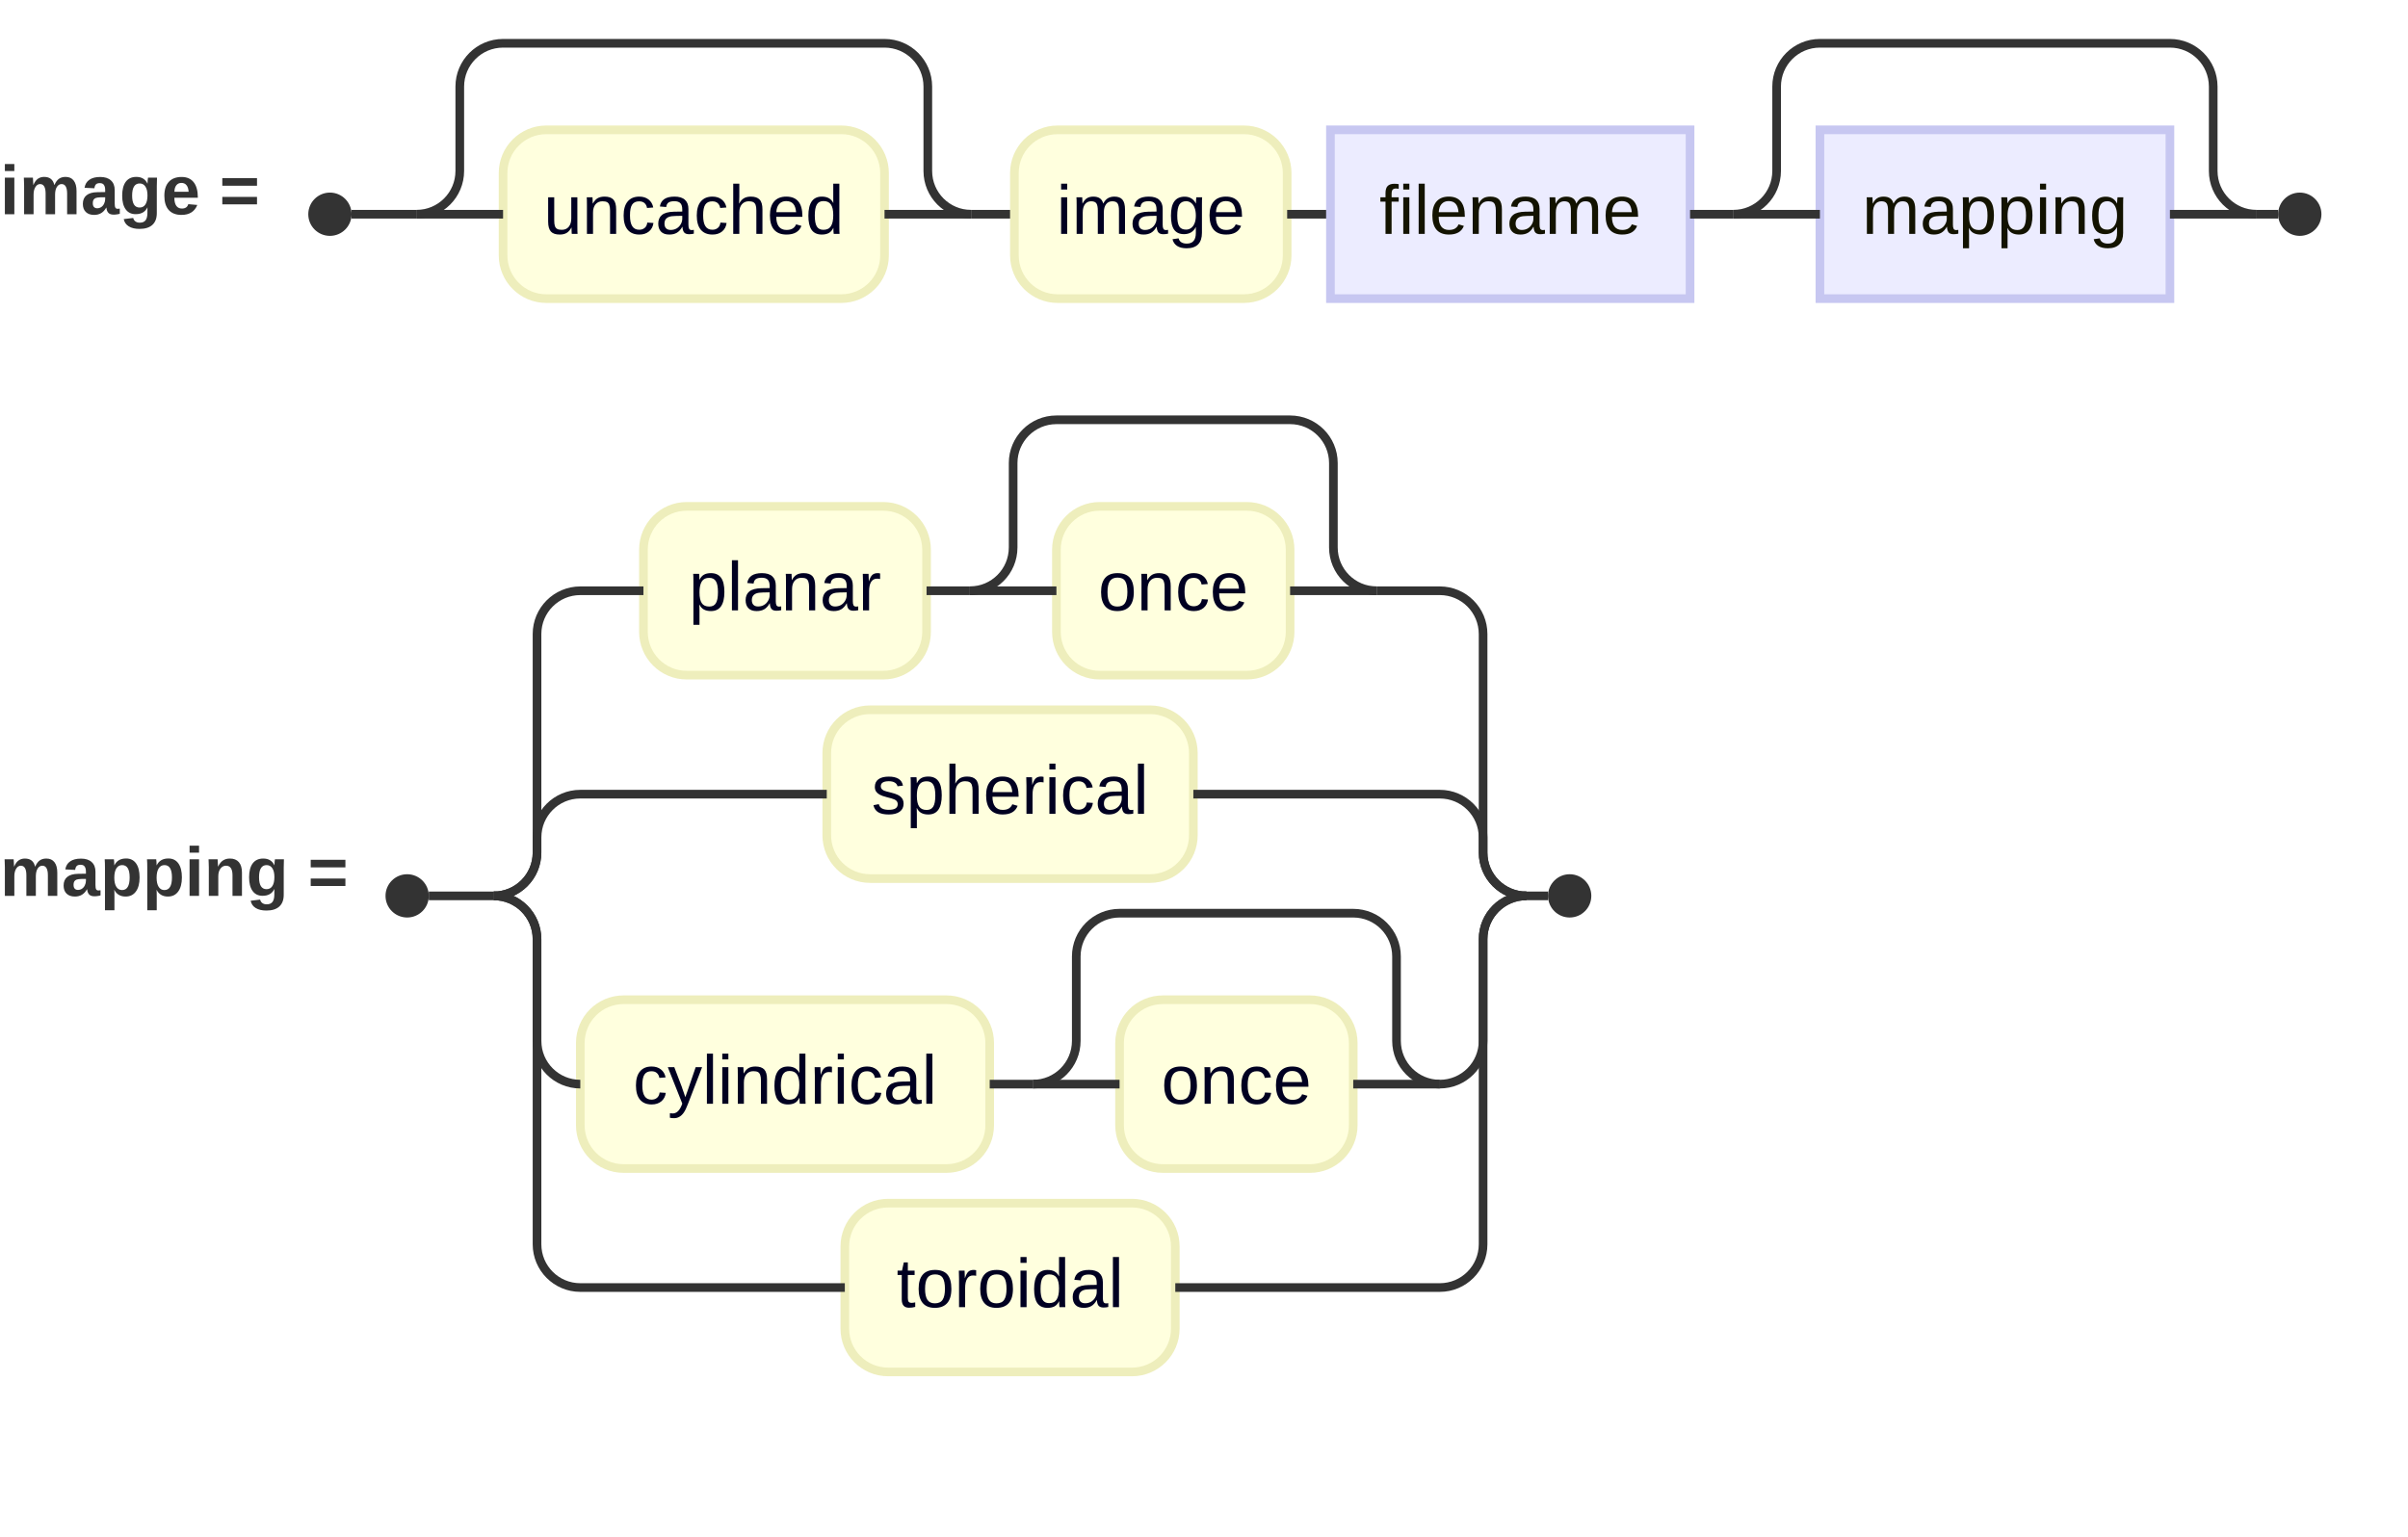
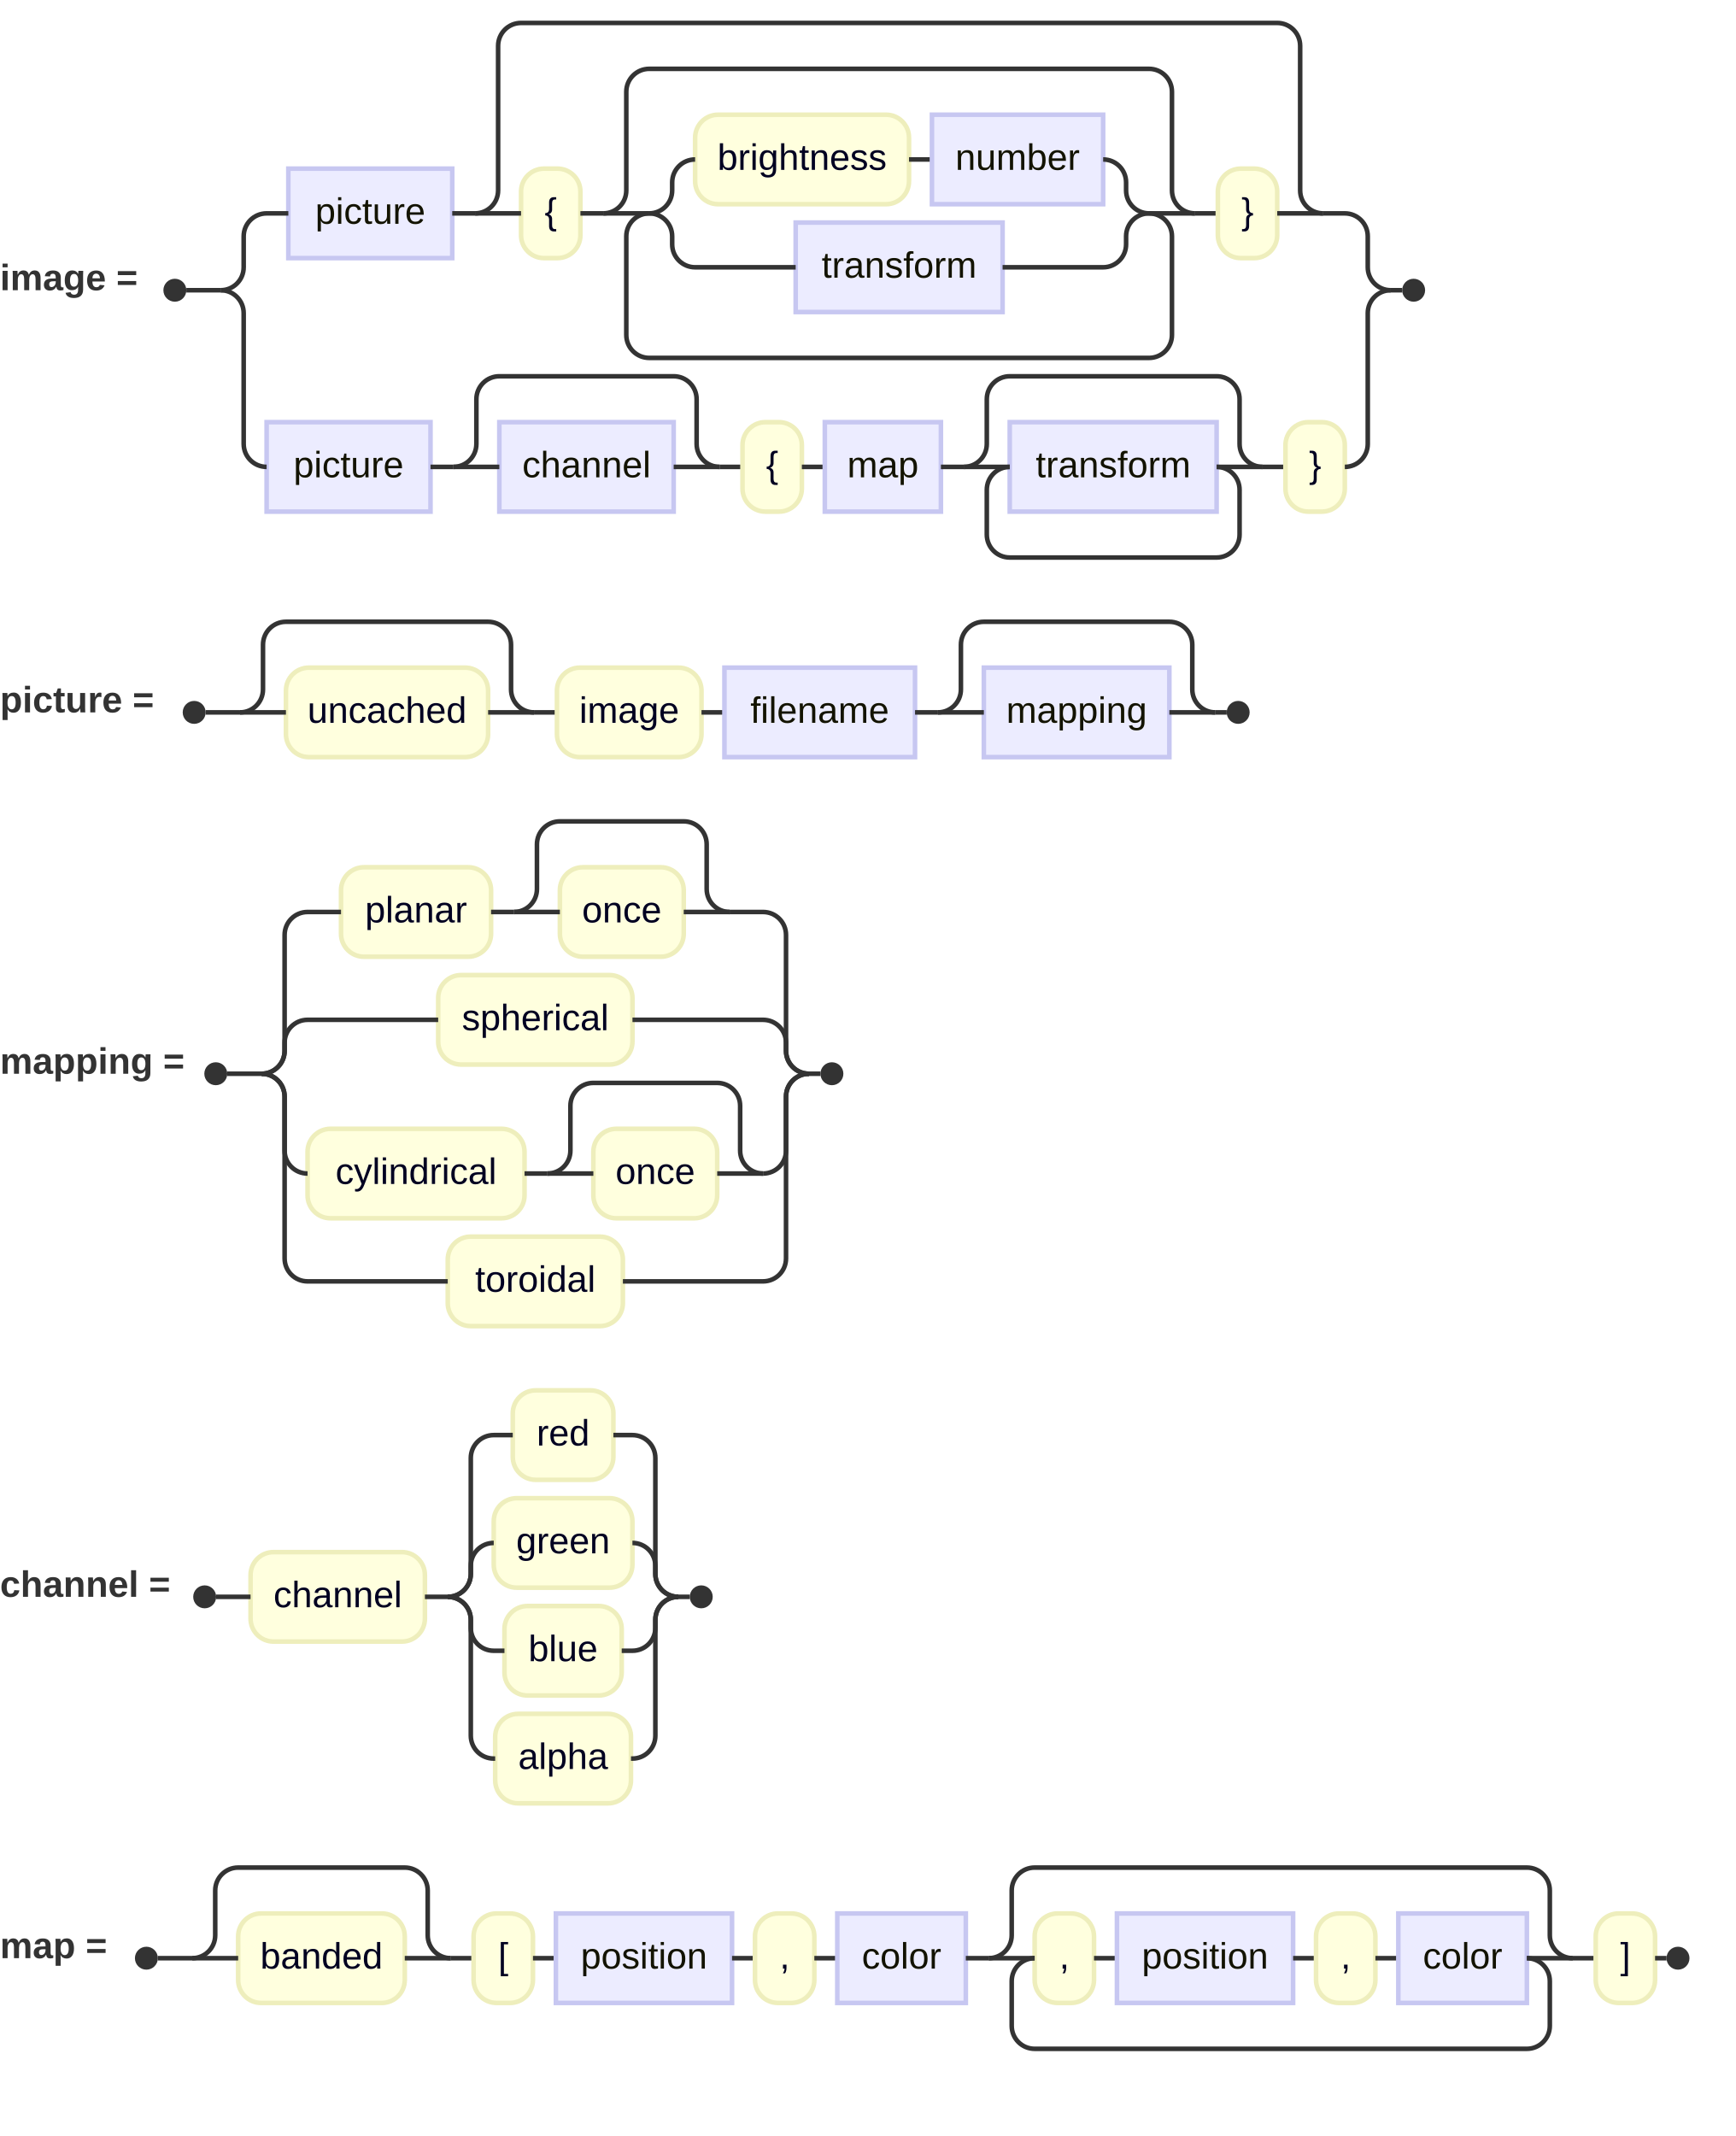
- <svg xmlns="http://www.w3.org/2000/svg" id="my-svg" width="100%" class="railroad-diagram" style="max-width: 556.297px; background-color: transparent;" viewBox="0 0 556.297 355" role="graphics-document document" aria-roledescription="railroadEbnf">
+ <svg xmlns="http://www.w3.org/2000/svg" id="my-svg" width="100%" class="railroad-diagram" style="max-width: 756.438px; background-color: transparent;" viewBox="0 0 756.438 931" role="graphics-document document" aria-roledescription="railroadEbnf">
  <style>#my-svg{font-family:"trebuchet ms",verdana,arial,sans-serif;font-size:16px;fill:#333;}@keyframes edge-animation-frame{from{stroke-dashoffset:0;}}@keyframes dash{to{stroke-dashoffset:0;}}#my-svg .edge-animation-slow{stroke-dasharray:9,5!important;stroke-dashoffset:900;animation:dash 50s linear infinite;stroke-linecap:round;}#my-svg .edge-animation-fast{stroke-dasharray:9,5!important;stroke-dashoffset:900;animation:dash 20s linear infinite;stroke-linecap:round;}#my-svg .error-icon{fill:#552222;}#my-svg .error-text{fill:#552222;stroke:#552222;}#my-svg .edge-thickness-normal{stroke-width:1px;}#my-svg .edge-thickness-thick{stroke-width:3.5px;}#my-svg .edge-pattern-solid{stroke-dasharray:0;}#my-svg .edge-thickness-invisible{stroke-width:0;fill:none;}#my-svg .edge-pattern-dashed{stroke-dasharray:3;}#my-svg .edge-pattern-dotted{stroke-dasharray:2;}#my-svg .marker{fill:#333333;stroke:#333333;}#my-svg .marker.cross{stroke:#333333;}#my-svg svg{font-family:"trebuchet ms",verdana,arial,sans-serif;font-size:16px;}#my-svg p{margin:0;}#my-svg .railroad-diagram{font-family:"trebuchet ms",verdana,arial,sans-serif;font-size:16px;}#my-svg .railroad-terminal rect{fill:#ffffde;stroke:hsl(60, 60%, 83.529%);stroke-width:2px;}#my-svg .railroad-terminal text{fill:#000021;font-family:"trebuchet ms",verdana,arial,sans-serif;font-size:16px;text-anchor:middle;dominant-baseline:middle;}#my-svg .railroad-nonterminal rect{fill:#ECECFF;stroke:hsl(240, 60%, 86.275%);stroke-width:2px;}#my-svg .railroad-nonterminal text{fill:#131300;font-family:"trebuchet ms",verdana,arial,sans-serif;font-size:16px;text-anchor:middle;dominant-baseline:middle;}#my-svg .railroad-line{stroke:#333333;stroke-width:2px;fill:none;}#my-svg .railroad-start circle,#my-svg .railroad-end circle{fill:#333333;}#my-svg .railroad-comment ellipse{fill:rgba(232,232,232, 0.8);stroke:hsl(80, 60%, 86.275%);stroke-width:2px;}#my-svg .railroad-comment text{fill:rgb(6.333, 0, 19);font-style:italic;font-family:"trebuchet ms",verdana,arial,sans-serif;font-size:16px;text-anchor:middle;dominant-baseline:middle;}#my-svg .railroad-special rect{fill:hsl(80, 100%, 96.275%);stroke:hsl(80, 60%, 86.275%);stroke-width:2px;stroke-dasharray:5,3;}#my-svg .railroad-special text{fill:#131300;font-family:"trebuchet ms",verdana,arial,sans-serif;font-size:16px;text-anchor:middle;dominant-baseline:middle;}#my-svg .railroad-rule-name{font-weight:bold;fill:#333;font-family:"trebuchet ms",verdana,arial,sans-serif;font-size:16px;}#my-svg .node .neo-node{stroke:#9370DB;}#my-svg [data-look="neo"].node rect,#my-svg [data-look="neo"].cluster rect,#my-svg [data-look="neo"].node polygon{stroke:#9370DB;filter:drop-shadow(1px 2px 2px rgba(185, 185, 185, 1));}#my-svg [data-look="neo"].swimlane.cluster rect{filter:none;}#my-svg [data-look="neo"].node path{stroke:#9370DB;stroke-width:1px;}#my-svg [data-look="neo"].node .outer-path{filter:drop-shadow(1px 2px 2px rgba(185, 185, 185, 1));}#my-svg [data-look="neo"].node .neo-line path{stroke:#9370DB;filter:none;}#my-svg [data-look="neo"].node circle{stroke:#9370DB;filter:drop-shadow(1px 2px 2px rgba(185, 185, 185, 1));}#my-svg [data-look="neo"].node circle .state-start{fill:#000000;}#my-svg [data-look="neo"].icon-shape .icon{fill:#9370DB;filter:drop-shadow(1px 2px 2px rgba(185, 185, 185, 1));}#my-svg [data-look="neo"].icon-shape .icon-neo path{stroke:#9370DB;filter:drop-shadow(1px 2px 2px rgba(185, 185, 185, 1));}#my-svg :root{--mermaid-font-family:"trebuchet ms",verdana,arial,sans-serif;}</style>
  <g />
  <g class="railroad-rule" transform="translate(0, 10)">
    <g transform="translate(96.21875, 0)">
+       <g class="railroad-choice">
+         <g class="railroad-sequence" transform="translate(29.46875, 0)">
+           <g class="railroad-nonterminal" transform="translate(0, 63.5)">
+             <rect x="0" y="0" width="71.438" height="39" />
+             <text x="35.719" y="19.5">picture</text>
+           </g>
+           <path class="railroad-line" d="M 71.438 83 L 81.438 83" />
+           <g class="railroad-optional" transform="translate(81.4375, 0)">
+             <g class="railroad-sequence" transform="translate(20, 20)">
+               <g class="railroad-terminal" transform="translate(0, 43.5)">
+                 <rect x="0" y="0" width="25.875" height="39" rx="10" ry="10" />
+                 <text x="12.938" y="19.5">{</text>
+               </g>
+               <path class="railroad-line" d="M 25.875 63 L 35.875 63" />
+               <g class="railroad-repetition" transform="translate(35.875, 0)">
+                 <g class="railroad-choice" transform="translate(20, 20)">
+                   <g class="railroad-sequence" transform="translate(20, 0)">
+                     <g class="railroad-terminal" transform="translate(0, 0)">
+                       <rect x="0" y="0" width="93.234" height="39" rx="10" ry="10" />
+                       <text x="46.617" y="19.5">brightness</text>
+                     </g>
+                     <path class="railroad-line" d="M 93.234 19.5 L 103.234 19.5" />
+                     <g class="railroad-nonterminal" transform="translate(103.2344, 0)">
+                       <rect x="0" y="0" width="74.625" height="39" />
+                       <text x="37.312" y="19.5">number</text>
+                     </g>
+                   </g>
+                   <path class="railroad-line" d="M 0 43 A 10 10 0 0 0 10 33 L 10 29.5 A 10 10 0 0 1 20 19.5 L 20 19.5" />
+                   <path class="railroad-line" d="M 197.859 19.5 L 197.859 19.5 A 10 10 0 0 1 207.859 29.5 L 207.859 33 A 10 10 0 0 0 217.859 43" />
+                   <g class="railroad-nonterminal" transform="translate(63.83594, 47)">
+                     <rect x="0" y="0" width="90.188" height="39" />
+                     <text x="45.094" y="19.5">transform</text>
+                   </g>
+                   <path class="railroad-line" d="M 0 43 A 10 10 0 0 1 10 53 L 10 56.5 A 10 10 0 0 0 20 66.5 L 63.836 66.5" />
+                   <path class="railroad-line" d="M 154.023 66.5 L 197.859 66.5 A 10 10 0 0 0 207.859 56.5 L 207.859 53 A 10 10 0 0 1 217.859 43" />
+                 </g>
+                 <path class="railroad-line" d="M 0 63 L 20 63" />
+                 <path class="railroad-line" d="M 237.859 63 L 257.859 63" />
+                 <path class="railroad-line" d="M 237.859 63 A 10 10 0 0 1 247.859 73 L 247.859 116 A 10 10 0 0 1 237.859 126 L 20 126 A 10 10 0 0 1 10 116 L 10 73 A 10 10 0 0 1 20 63" />
+                 <path class="railroad-line" d="M 0 63 A 10 10 0 0 0 10 53 L 10 10 A 10 10 0 0 1 20 0 L 237.859 0 A 10 10 0 0 1 247.859 10 L 247.859 53 A 10 10 0 0 0 257.859 63" />
+               </g>
+               <path class="railroad-line" d="M 293.734 63 L 303.734 63" />
+               <g class="railroad-terminal" transform="translate(303.7344, 43.5)">
+                 <rect x="0" y="0" width="25.875" height="39" rx="10" ry="10" />
+                 <text x="12.938" y="19.5">}</text>
+               </g>
+             </g>
+             <path class="railroad-line" d="M 0 83 L 20 83" />
+             <path class="railroad-line" d="M 349.609 83 L 369.609 83" />
+             <path class="railroad-line" d="M 0 83 A 10 10 0 0 0 10 73 L 10 10 A 10 10 0 0 1 20 0 L 349.609 0 A 10 10 0 0 1 359.609 10 L 359.609 73 A 10 10 0 0 0 369.609 83" />
+           </g>
+         </g>
+         <path class="railroad-line" d="M 0 116.5 A 10 10 0 0 0 10 106.5 L 10 93 A 10 10 0 0 1 20 83 L 29.469 83" />
+         <path class="railroad-line" d="M 480.516 83 L 489.984 83 A 10 10 0 0 1 499.984 93 L 499.984 106.5 A 10 10 0 0 0 509.984 116.5" />
+         <g class="railroad-sequence" transform="translate(20, 154)">
+           <g class="railroad-nonterminal" transform="translate(0, 20)">
+             <rect x="0" y="0" width="71.438" height="39" />
+             <text x="35.719" y="19.5">picture</text>
+           </g>
+           <path class="railroad-line" d="M 71.438 39.5 L 81.438 39.5" />
+           <g class="railroad-optional" transform="translate(81.4375, 0)">
+             <g class="railroad-nonterminal" transform="translate(20, 20)">
+               <rect x="0" y="0" width="76" height="39" />
+               <text x="38" y="19.5">channel</text>
+             </g>
+             <path class="railroad-line" d="M 0 39.5 L 20 39.5" />
+             <path class="railroad-line" d="M 96 39.5 L 116 39.5" />
+             <path class="railroad-line" d="M 0 39.5 A 10 10 0 0 0 10 29.5 L 10 10 A 10 10 0 0 1 20 0 L 96 0 A 10 10 0 0 1 106 10 L 106 29.5 A 10 10 0 0 0 116 39.5" />
+           </g>
+           <path class="railroad-line" d="M 197.438 39.5 L 207.438 39.5" />
+           <g class="railroad-terminal" transform="translate(207.4375, 20)">
+             <rect x="0" y="0" width="25.875" height="39" rx="10" ry="10" />
+             <text x="12.938" y="19.5">{</text>
+           </g>
+           <path class="railroad-line" d="M 233.312 39.5 L 243.312 39.5" />
+           <g class="railroad-nonterminal" transform="translate(243.3125, 20)">
+             <rect x="0" y="0" width="50.609" height="39" />
+             <text x="25.305" y="19.5">map</text>
+           </g>
+           <path class="railroad-line" d="M 293.922 39.5 L 303.922 39.5" />
+           <g class="railroad-repetition" transform="translate(303.9219, 0)">
+             <g class="railroad-nonterminal" transform="translate(20, 20)">
+               <rect x="0" y="0" width="90.188" height="39" />
+               <text x="45.094" y="19.5">transform</text>
+             </g>
+             <path class="railroad-line" d="M 0 39.5 L 20 39.5" />
+             <path class="railroad-line" d="M 110.188 39.5 L 130.188 39.5" />
+             <path class="railroad-line" d="M 110.188 39.5 A 10 10 0 0 1 120.188 49.5 L 120.188 69 A 10 10 0 0 1 110.188 79 L 20 79 A 10 10 0 0 1 10 69 L 10 49.5 A 10 10 0 0 1 20 39.5" />
+             <path class="railroad-line" d="M 0 39.5 A 10 10 0 0 0 10 29.5 L 10 10 A 10 10 0 0 1 20 0 L 110.188 0 A 10 10 0 0 1 120.188 10 L 120.188 29.5 A 10 10 0 0 0 130.188 39.5" />
+           </g>
+           <path class="railroad-line" d="M 434.109 39.5 L 444.109 39.5" />
+           <g class="railroad-terminal" transform="translate(444.1094, 20)">
+             <rect x="0" y="0" width="25.875" height="39" rx="10" ry="10" />
+             <text x="12.938" y="19.5">}</text>
+           </g>
+         </g>
+         <path class="railroad-line" d="M 0 116.5 A 10 10 0 0 1 10 126.5 L 10 183.5 A 10 10 0 0 0 20 193.5 L 20 193.5" />
+         <path class="railroad-line" d="M 489.984 193.5 L 489.984 193.5 A 10 10 0 0 0 499.984 183.5 L 499.984 126.5 A 10 10 0 0 1 509.984 116.5" />
+       </g>
+     </g>
+     <g class="railroad-rule-name-group">
+       <text class="railroad-rule-name" x="0" y="116.5">image =</text>
+     </g>
+     <g class="railroad-start">
+       <circle cx="76.219" cy="116.5" r="5" />
+     </g>
+     <g class="railroad-end">
+       <circle cx="616.203" cy="116.5" r="5" />
+     </g>
+     <path class="railroad-line" d="M 81.219 116.5 L 96.219 116.5" />
+     <path class="railroad-line" d="M 606.203 116.5 L 611.203 116.5" />
+   </g>
+   <g class="railroad-rule" transform="translate(0, 271)">
+     <g transform="translate(104.6406, 0)">
      <g class="railroad-sequence">
        <g class="railroad-optional" transform="translate(0, 0)">
          <g class="railroad-terminal" transform="translate(20, 20)">
            <rect x="0" y="0" width="88.125" height="39" rx="10" ry="10" />
            <text x="44.062" y="19.5">uncached</text>
          </g>
          <path class="railroad-line" d="M 0 39.5 L 20 39.5" />
          <path class="railroad-line" d="M 108.125 39.5 L 128.125 39.5" />
          <path class="railroad-line" d="M 0 39.5 A 10 10 0 0 0 10 29.5 L 10 10 A 10 10 0 0 1 20 0 L 108.125 0 A 10 10 0 0 1 118.125 10 L 118.125 29.5 A 10 10 0 0 0 128.125 39.5" />
        </g>
        <path class="railroad-line" d="M 128.125 39.5 L 138.125 39.5" />
        <g class="railroad-terminal" transform="translate(138.125, 20)">
          <rect x="0" y="0" width="63.016" height="39" rx="10" ry="10" />
          <text x="31.508" y="19.5">image</text>
        </g>
        <path class="railroad-line" d="M 201.141 39.5 L 211.141 39.5" />
        <g class="railroad-nonterminal" transform="translate(211.1406, 20)">
          <rect x="0" y="0" width="83.078" height="39" />
          <text x="41.539" y="19.5">filename</text>
        </g>
        <path class="railroad-line" d="M 294.219 39.5 L 304.219 39.5" />
        <g class="railroad-optional" transform="translate(304.2188, 0)">
          <g class="railroad-nonterminal" transform="translate(20, 20)">
            <rect x="0" y="0" width="80.859" height="39" />
            <text x="40.43" y="19.5">mapping</text>
          </g>
          <path class="railroad-line" d="M 0 39.5 L 20 39.5" />
          <path class="railroad-line" d="M 100.859 39.5 L 120.859 39.5" />
          <path class="railroad-line" d="M 0 39.5 A 10 10 0 0 0 10 29.5 L 10 10 A 10 10 0 0 1 20 0 L 100.859 0 A 10 10 0 0 1 110.859 10 L 110.859 29.5 A 10 10 0 0 0 120.859 39.5" />
        </g>
      </g>
    </g>
    <g class="railroad-rule-name-group">
-       <text class="railroad-rule-name" x="0" y="39.5">image =</text>
-     </g>
-     <g class="railroad-start">
-       <circle cx="76.219" cy="39.5" r="5" />
-     </g>
-     <g class="railroad-end">
-       <circle cx="531.297" cy="39.5" r="5" />
-     </g>
-     <path class="railroad-line" d="M 81.219 39.5 L 96.219 39.5" />
-     <path class="railroad-line" d="M 521.297 39.5 L 526.297 39.5" />
-   </g>
-   <g class="railroad-rule" transform="translate(0, 97)">
+       <text class="railroad-rule-name" x="0" y="39.5">picture =</text>
+     </g>
+     <g class="railroad-start">
+       <circle cx="84.641" cy="39.5" r="5" />
+     </g>
+     <g class="railroad-end">
+       <circle cx="539.719" cy="39.5" r="5" />
+     </g>
+     <path class="railroad-line" d="M 89.641 39.5 L 104.641 39.5" />
+     <path class="railroad-line" d="M 529.719 39.5 L 534.719 39.5" />
+   </g>
+   <g class="railroad-rule" transform="translate(0, 358)">
    <g transform="translate(114.0625, 0)">
      <g class="railroad-choice">
        <g class="railroad-sequence" transform="translate(34.58594, 0)">
          <g class="railroad-terminal" transform="translate(0, 20)">
            <rect x="0" y="0" width="65.406" height="39" rx="10" ry="10" />
            <text x="32.703" y="19.5">planar</text>
          </g>
          <path class="railroad-line" d="M 65.406 39.5 L 75.406 39.5" />
          <g class="railroad-optional" transform="translate(75.40625, 0)">
            <g class="railroad-terminal" transform="translate(20, 20)">
              <rect x="0" y="0" width="53.984" height="39" rx="10" ry="10" />
              <text x="26.992" y="19.5">once</text>
            </g>
            <path class="railroad-line" d="M 0 39.5 L 20 39.5" />
            <path class="railroad-line" d="M 73.984 39.5 L 93.984 39.5" />
            <path class="railroad-line" d="M 0 39.5 A 10 10 0 0 0 10 29.5 L 10 10 A 10 10 0 0 1 20 0 L 73.984 0 A 10 10 0 0 1 83.984 10 L 83.984 29.5 A 10 10 0 0 0 93.984 39.5" />
          </g>
        </g>
        <path class="railroad-line" d="M 0 110 A 10 10 0 0 0 10 100 L 10 49.5 A 10 10 0 0 1 20 39.5 L 34.586 39.5" />
        <path class="railroad-line" d="M 203.977 39.5 L 218.562 39.5 A 10 10 0 0 1 228.562 49.5 L 228.562 100 A 10 10 0 0 0 238.562 110" />
        <g class="railroad-terminal" transform="translate(76.9375, 67)">
          <rect x="0" y="0" width="84.688" height="39" rx="10" ry="10" />
          <text x="42.344" y="19.5">spherical</text>
        </g>
        <path class="railroad-line" d="M 0 110 A 10 10 0 0 0 10 100 L 10 96.5 A 10 10 0 0 1 20 86.5 L 76.938 86.5" />
        <path class="railroad-line" d="M 161.625 86.5 L 218.562 86.5 A 10 10 0 0 1 228.562 96.5 L 228.562 100 A 10 10 0 0 0 238.562 110" />
        <g class="railroad-sequence" transform="translate(20, 114)">
          <g class="railroad-terminal" transform="translate(0, 20)">
            <rect x="0" y="0" width="94.578" height="39" rx="10" ry="10" />
            <text x="47.289" y="19.5">cylindrical</text>
          </g>
          <path class="railroad-line" d="M 94.578 39.5 L 104.578 39.5" />
          <g class="railroad-optional" transform="translate(104.5781, 0)">
            <g class="railroad-terminal" transform="translate(20, 20)">
              <rect x="0" y="0" width="53.984" height="39" rx="10" ry="10" />
              <text x="26.992" y="19.5">once</text>
            </g>
            <path class="railroad-line" d="M 0 39.5 L 20 39.5" />
            <path class="railroad-line" d="M 73.984 39.5 L 93.984 39.5" />
            <path class="railroad-line" d="M 0 39.5 A 10 10 0 0 0 10 29.5 L 10 10 A 10 10 0 0 1 20 0 L 73.984 0 A 10 10 0 0 1 83.984 10 L 83.984 29.5 A 10 10 0 0 0 93.984 39.5" />
          </g>
        </g>
        <path class="railroad-line" d="M 0 110 A 10 10 0 0 1 10 120 L 10 143.5 A 10 10 0 0 0 20 153.5 L 20 153.5" />
        <path class="railroad-line" d="M 218.562 153.5 L 218.562 153.5 A 10 10 0 0 0 228.562 143.5 L 228.562 120 A 10 10 0 0 1 238.562 110" />
        <g class="railroad-terminal" transform="translate(81.10938, 181)">
          <rect x="0" y="0" width="76.344" height="39" rx="10" ry="10" />
          <text x="38.172" y="19.5">toroidal</text>
        </g>
        <path class="railroad-line" d="M 0 110 A 10 10 0 0 1 10 120 L 10 190.5 A 10 10 0 0 0 20 200.5 L 81.109 200.5" />
        <path class="railroad-line" d="M 157.453 200.5 L 218.562 200.5 A 10 10 0 0 0 228.562 190.5 L 228.562 120 A 10 10 0 0 1 238.562 110" />
      </g>
    </g>
    <g class="railroad-rule-name-group">
      <text class="railroad-rule-name" x="0" y="110">mapping =</text>
    </g>
    <g class="railroad-start">
      <circle cx="94.062" cy="110" r="5" />
    </g>
    <g class="railroad-end">
      <circle cx="362.625" cy="110" r="5" />
    </g>
    <path class="railroad-line" d="M 99.062 110 L 114.062 110" />
    <path class="railroad-line" d="M 352.625 110 L 357.625 110" />
  </g>
+   <g class="railroad-rule" transform="translate(0, 606)">
+     <g transform="translate(109.2188, 0)">
+       <g class="railroad-sequence">
+         <g class="railroad-terminal" transform="translate(0, 70.5)">
+           <rect x="0" y="0" width="76" height="39" rx="10" ry="10" />
+           <text x="38" y="19.5">channel</text>
+         </g>
+         <path class="railroad-line" d="M 76 90 L 86 90" />
+         <g class="railroad-choice" transform="translate(86, 0)">
+           <g class="railroad-terminal" transform="translate(28.29688, 0)">
+             <rect x="0" y="0" width="43.859" height="39" rx="10" ry="10" />
+             <text x="21.93" y="19.5">red</text>
+           </g>
+           <path class="railroad-line" d="M 0 90 A 10 10 0 0 0 10 80 L 10 29.5 A 10 10 0 0 1 20 19.5 L 28.297 19.5" />
+           <path class="railroad-line" d="M 72.156 19.5 L 80.453 19.5 A 10 10 0 0 1 90.453 29.5 L 90.453 80 A 10 10 0 0 0 100.453 90" />
+           <g class="railroad-terminal" transform="translate(20, 47)">
+             <rect x="0" y="0" width="60.453" height="39" rx="10" ry="10" />
+             <text x="30.227" y="19.5">green</text>
+           </g>
+           <path class="railroad-line" d="M 0 90 A 10 10 0 0 0 10 80 L 10 76.5 A 10 10 0 0 1 20 66.5 L 20 66.5" />
+           <path class="railroad-line" d="M 80.453 66.5 L 80.453 66.5 A 10 10 0 0 1 90.453 76.5 L 90.453 80 A 10 10 0 0 0 100.453 90" />
+           <g class="railroad-terminal" transform="translate(24.67188, 94)">
+             <rect x="0" y="0" width="51.109" height="39" rx="10" ry="10" />
+             <text x="25.555" y="19.5">blue</text>
+           </g>
+           <path class="railroad-line" d="M 0 90 A 10 10 0 0 1 10 100 L 10 103.5 A 10 10 0 0 0 20 113.5 L 24.672 113.5" />
+           <path class="railroad-line" d="M 75.781 113.5 L 80.453 113.5 A 10 10 0 0 0 90.453 103.5 L 90.453 100 A 10 10 0 0 1 100.453 90" />
+           <g class="railroad-terminal" transform="translate(20.63281, 141)">
+             <rect x="0" y="0" width="59.188" height="39" rx="10" ry="10" />
+             <text x="29.594" y="19.5">alpha</text>
+           </g>
+           <path class="railroad-line" d="M 0 90 A 10 10 0 0 1 10 100 L 10 150.5 A 10 10 0 0 0 20 160.5 L 20.633 160.5" />
+           <path class="railroad-line" d="M 79.82 160.5 L 80.453 160.5 A 10 10 0 0 0 90.453 150.5 L 90.453 100 A 10 10 0 0 1 100.453 90" />
+         </g>
+       </g>
+     </g>
+     <g class="railroad-rule-name-group">
+       <text class="railroad-rule-name" x="0" y="90">channel =</text>
+     </g>
+     <g class="railroad-start">
+       <circle cx="89.219" cy="90" r="5" />
+     </g>
+     <g class="railroad-end">
+       <circle cx="305.672" cy="90" r="5" />
+     </g>
+     <path class="railroad-line" d="M 94.219 90 L 109.219 90" />
+     <path class="railroad-line" d="M 295.672 90 L 300.672 90" />
+   </g>
+   <g class="railroad-rule" transform="translate(0, 814)">
+     <g transform="translate(83.8125, 0)">
+       <g class="railroad-sequence">
+         <g class="railroad-optional" transform="translate(0, 0)">
+           <g class="railroad-terminal" transform="translate(20, 20)">
+             <rect x="0" y="0" width="72.625" height="39" rx="10" ry="10" />
+             <text x="36.312" y="19.5">banded</text>
+           </g>
+           <path class="railroad-line" d="M 0 39.5 L 20 39.5" />
+           <path class="railroad-line" d="M 92.625 39.5 L 112.625 39.5" />
+           <path class="railroad-line" d="M 0 39.5 A 10 10 0 0 0 10 29.5 L 10 10 A 10 10 0 0 1 20 0 L 92.625 0 A 10 10 0 0 1 102.625 10 L 102.625 29.5 A 10 10 0 0 0 112.625 39.5" />
+         </g>
+         <path class="railroad-line" d="M 112.625 39.5 L 122.625 39.5" />
+         <g class="railroad-terminal" transform="translate(122.625, 20)">
+           <rect x="0" y="0" width="25.875" height="39" rx="10" ry="10" />
+           <text x="12.938" y="19.5">[</text>
+         </g>
+         <path class="railroad-line" d="M 148.5 39.5 L 158.5 39.5" />
+         <g class="railroad-nonterminal" transform="translate(158.5, 20)">
+           <rect x="0" y="0" width="76.781" height="39" />
+           <text x="38.391" y="19.5">position</text>
+         </g>
+         <path class="railroad-line" d="M 235.281 39.5 L 245.281 39.5" />
+         <g class="railroad-terminal" transform="translate(245.2812, 20)">
+           <rect x="0" y="0" width="25.875" height="39" rx="10" ry="10" />
+           <text x="12.938" y="19.5">,</text>
+         </g>
+         <path class="railroad-line" d="M 271.156 39.5 L 281.156 39.5" />
+         <g class="railroad-nonterminal" transform="translate(281.1562, 20)">
+           <rect x="0" y="0" width="56.031" height="39" />
+           <text x="28.016" y="19.5">color</text>
+         </g>
+         <path class="railroad-line" d="M 337.188 39.5 L 347.188 39.5" />
+         <g class="railroad-repetition" transform="translate(347.1875, 0)">
+           <g class="railroad-sequence" transform="translate(20, 20)">
+             <g class="railroad-terminal" transform="translate(0, 0)">
+               <rect x="0" y="0" width="25.875" height="39" rx="10" ry="10" />
+               <text x="12.938" y="19.5">,</text>
+             </g>
+             <path class="railroad-line" d="M 25.875 19.5 L 35.875 19.5" />
+             <g class="railroad-nonterminal" transform="translate(35.875, 0)">
+               <rect x="0" y="0" width="76.781" height="39" />
+               <text x="38.391" y="19.5">position</text>
+             </g>
+             <path class="railroad-line" d="M 112.656 19.5 L 122.656 19.5" />
+             <g class="railroad-terminal" transform="translate(122.6562, 0)">
+               <rect x="0" y="0" width="25.875" height="39" rx="10" ry="10" />
+               <text x="12.938" y="19.5">,</text>
+             </g>
+             <path class="railroad-line" d="M 148.531 19.5 L 158.531 19.5" />
+             <g class="railroad-nonterminal" transform="translate(158.5312, 0)">
+               <rect x="0" y="0" width="56.031" height="39" />
+               <text x="28.016" y="19.5">color</text>
+             </g>
+           </g>
+           <path class="railroad-line" d="M 0 39.5 L 20 39.5" />
+           <path class="railroad-line" d="M 234.562 39.5 L 254.562 39.5" />
+           <path class="railroad-line" d="M 234.562 39.5 A 10 10 0 0 1 244.562 49.5 L 244.562 69 A 10 10 0 0 1 234.562 79 L 20 79 A 10 10 0 0 1 10 69 L 10 49.5 A 10 10 0 0 1 20 39.5" />
+           <path class="railroad-line" d="M 0 39.5 A 10 10 0 0 0 10 29.5 L 10 10 A 10 10 0 0 1 20 0 L 234.562 0 A 10 10 0 0 1 244.562 10 L 244.562 29.5 A 10 10 0 0 0 254.562 39.5" />
+         </g>
+         <path class="railroad-line" d="M 601.75 39.5 L 611.75 39.5" />
+         <g class="railroad-terminal" transform="translate(611.75, 20)">
+           <rect x="0" y="0" width="25.875" height="39" rx="10" ry="10" />
+           <text x="12.938" y="19.5">]</text>
+         </g>
+       </g>
+     </g>
+     <g class="railroad-rule-name-group">
+       <text class="railroad-rule-name" x="0" y="39.5">map =</text>
+     </g>
+     <g class="railroad-start">
+       <circle cx="63.812" cy="39.5" r="5" />
+     </g>
+     <g class="railroad-end">
+       <circle cx="731.438" cy="39.5" r="5" />
+     </g>
+     <path class="railroad-line" d="M 68.812 39.5 L 83.812 39.5" />
+     <path class="railroad-line" d="M 721.438 39.5 L 726.438 39.5" />
+   </g>
</svg>
